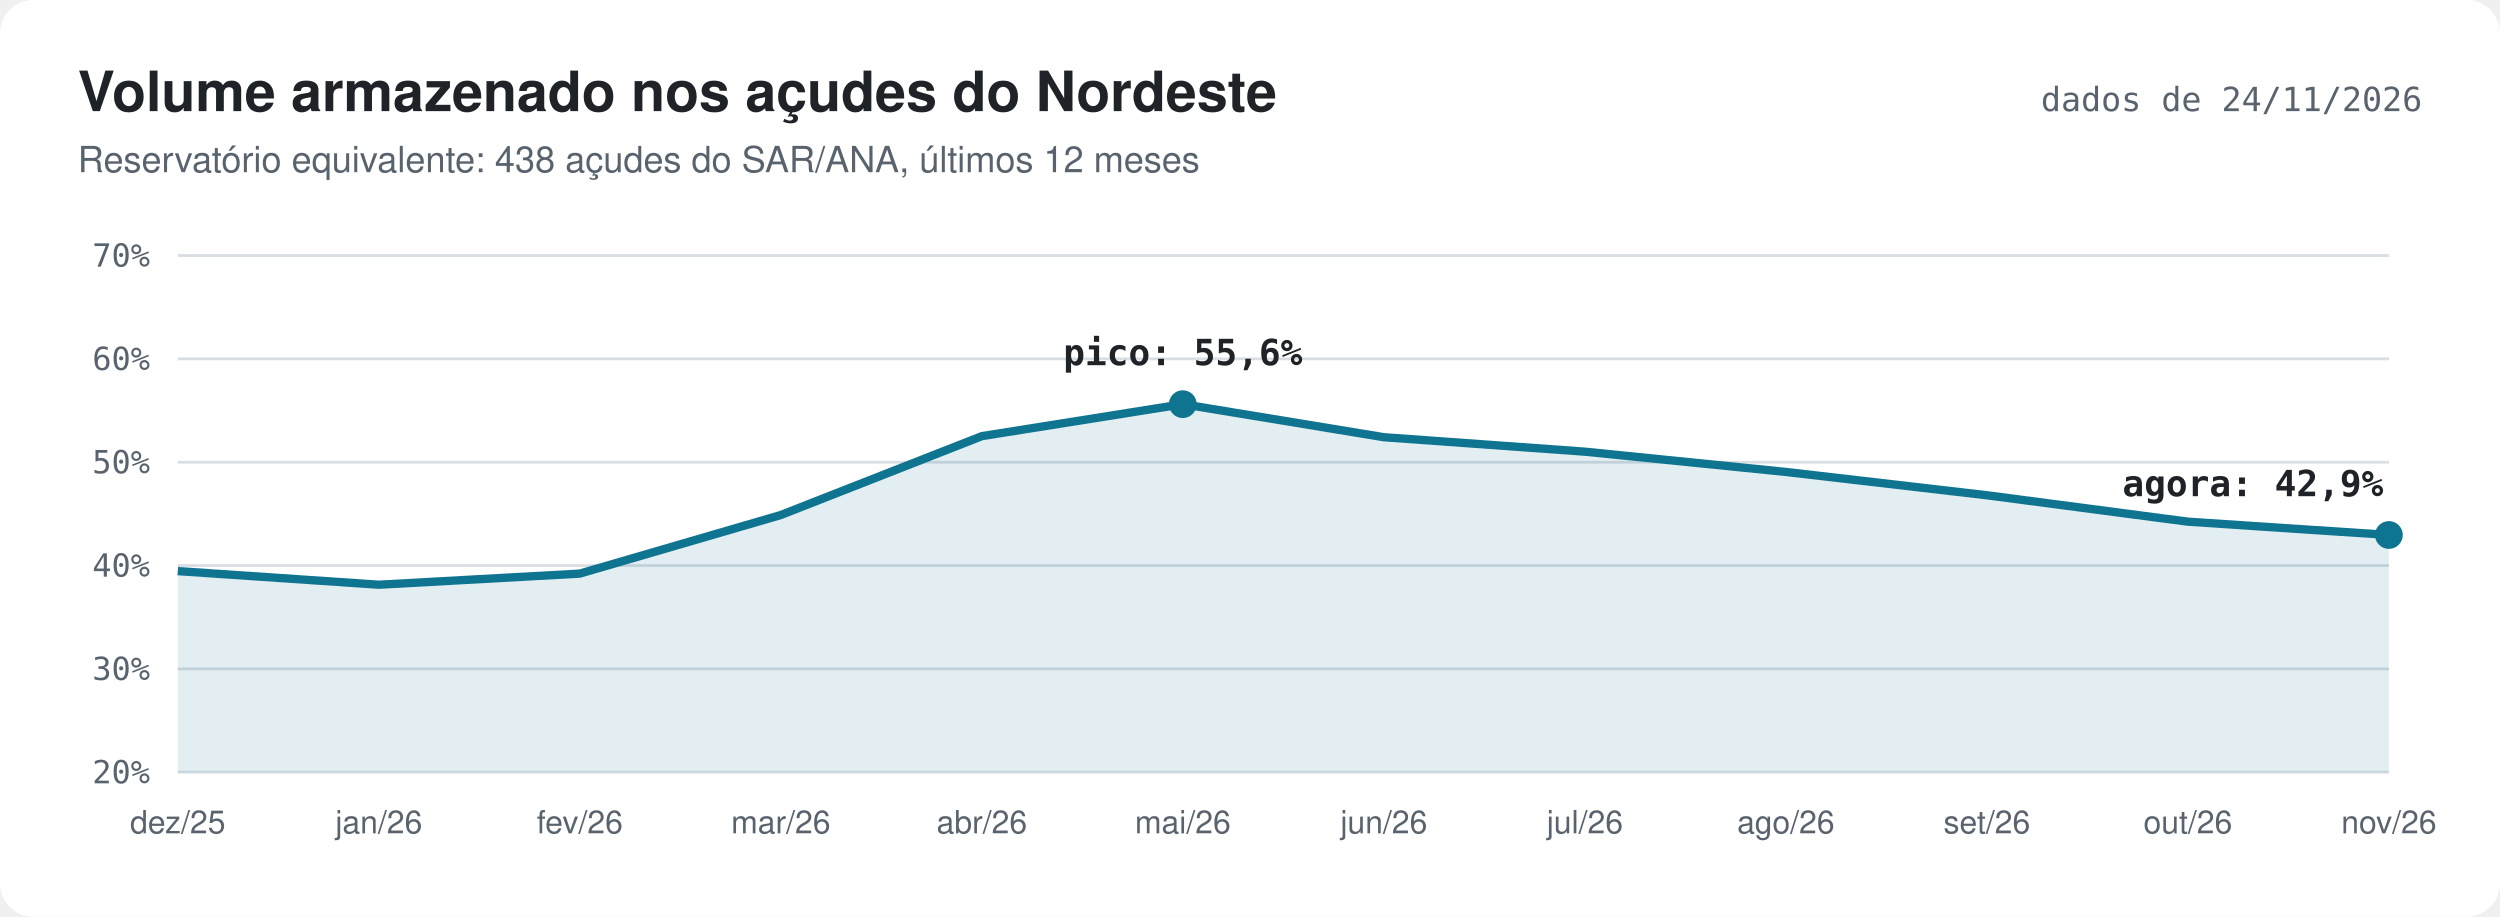
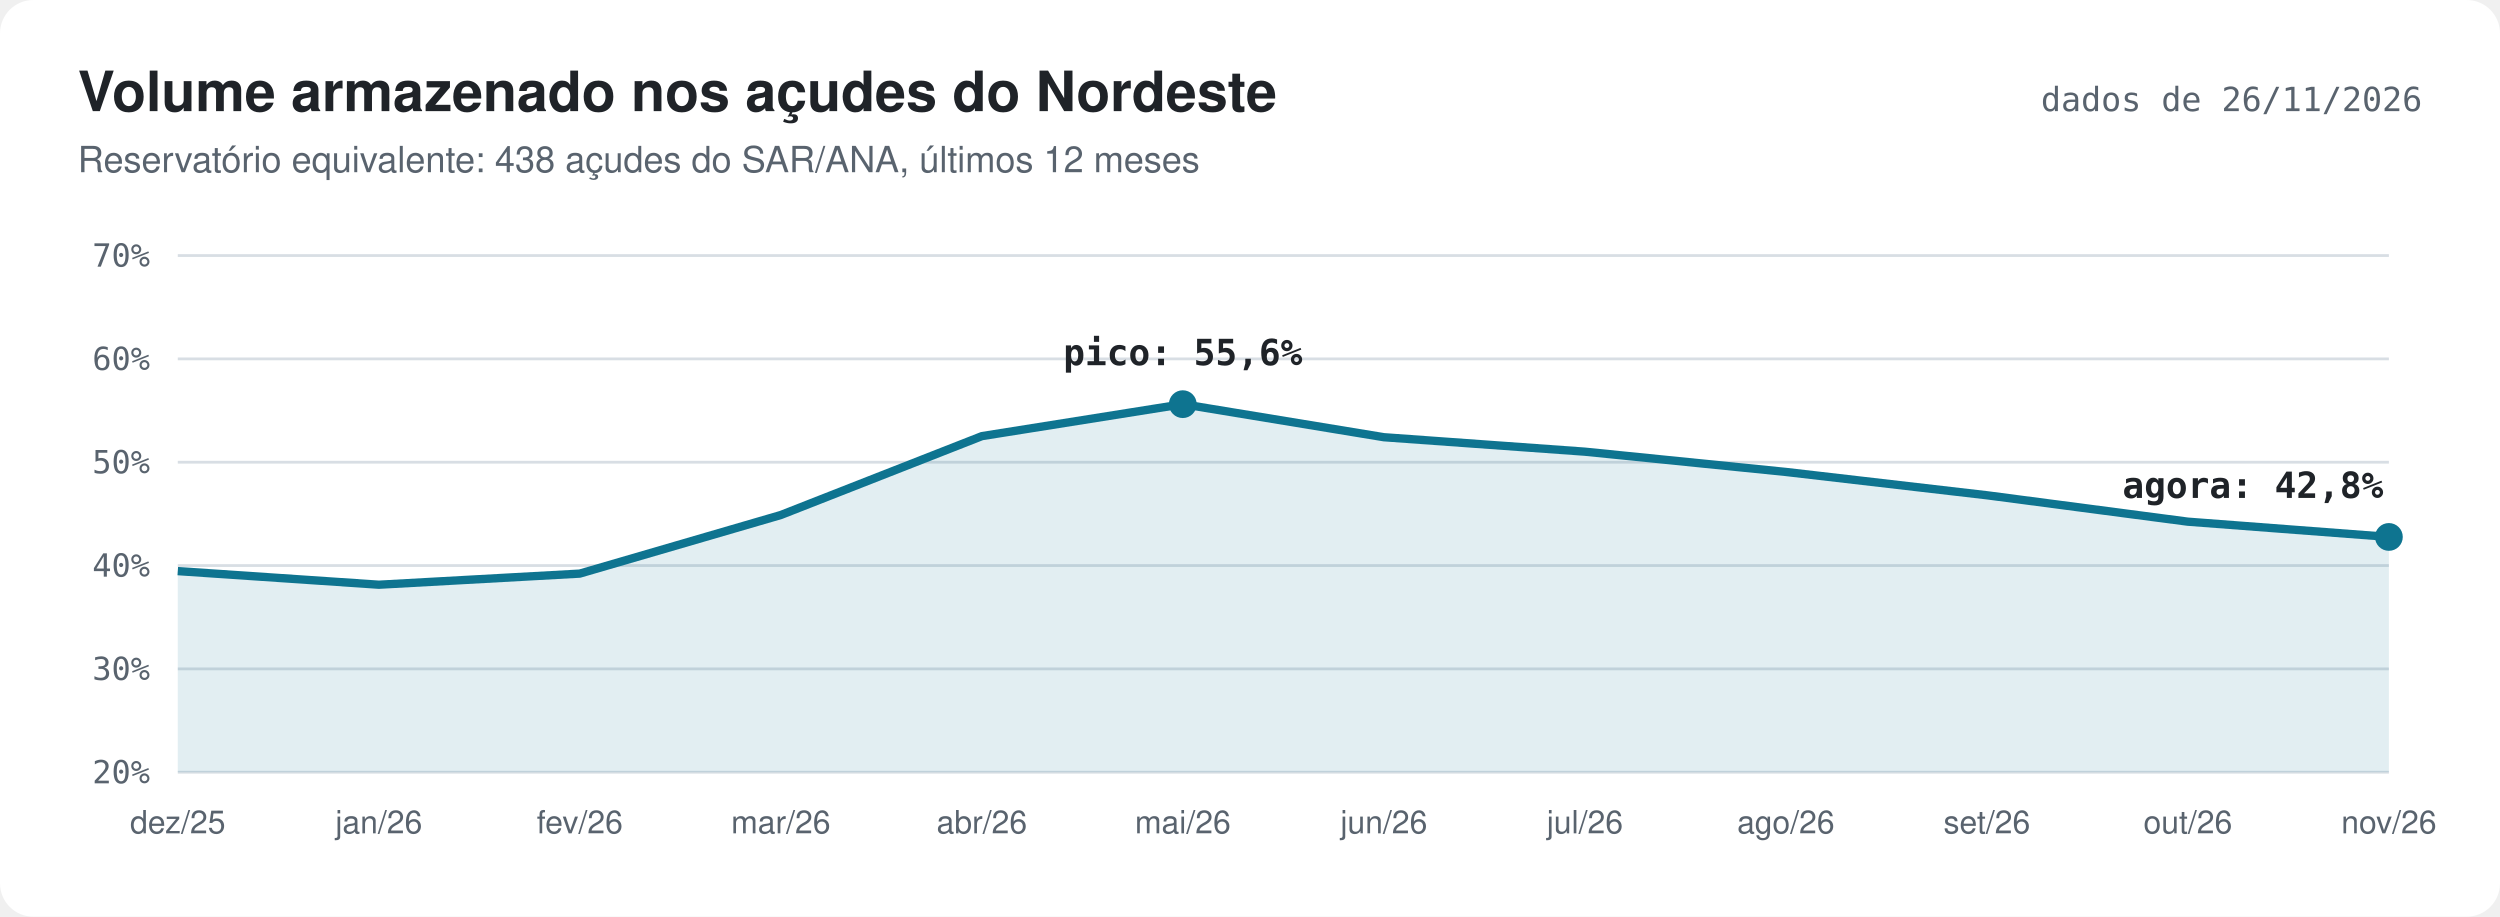
<svg xmlns="http://www.w3.org/2000/svg" width="900" height="330" viewBox="0 0 900 330" role="img" aria-label="Evolução do volume armazenado no Nordeste">
  <style>
  .bg{fill:#ffffff} .card{fill:#f6f8fa;stroke:#d0d7de} .fg{fill:#1f2328} .mu{fill:#59636e}
  .grid{stroke:#d8dee4} .axis{stroke:#8c959f} .acc{fill:#0e7490} .accs{stroke:#0e7490} .area{fill:#0e7490;fill-opacity:.12}
  .crit{fill:#dc2626} .alert{fill:#d97706} .ok{fill:#16a34a} .nd{fill:#8c959f}
  .s0{fill:#f5e050} .s1{fill:#fcc55a} .s2{fill:#f59e0b} .s3{fill:#dc2626} .s4{fill:#7f1d1d} .track{fill:#eaeef2}
  text{font-family:-apple-system,BlinkMacSystemFont,'Segoe UI',Helvetica,Arial,sans-serif} .num{font-family:ui-monospace,SFMono-Regular,'SF Mono',Menlo,Consolas,monospace;font-variant-numeric:tabular-nums}
  @media (prefers-color-scheme: dark){
    .bg{fill:#0d1117} .card{fill:#161b22;stroke:#30363d} .fg{fill:#e6edf3} .mu{fill:#8d96a0}
    .grid{stroke:#21262d} .axis{stroke:#484f58} .acc{fill:#4fc3d9} .accs{stroke:#4fc3d9} .area{fill:#4fc3d9;fill-opacity:.15}
    .crit{fill:#f85149} .alert{fill:#f0a020} .ok{fill:#3fb950} .nd{fill:#6e7681} .track{fill:#21262d}
  }
</style>
  <rect class="bg" width="900" height="330" rx="12" />
  <text x="28" y="40" class="fg" font-size="20" font-weight="700" text-anchor="start">Volume armazenado nos açudes do Nordeste</text>
  <text x="28" y="62" class="mu" font-size="13" font-weight="400" text-anchor="start">Reservatório equivalente: 438 açudes do SAR/ANA, últimos 12 meses</text>
-   <text x="872" y="40" class="mu num" font-size="12" font-weight="400" text-anchor="end">dados de 24/11/2026</text>
+   <text x="872" y="40" class="mu num" font-size="12" font-weight="400" text-anchor="end">dados de 26/11/2026</text>
  <line class="grid" x1="64" x2="860" y1="278.0" y2="278.0" />
  <text x="54" y="282.0" class="mu num" font-size="11.5" font-weight="400" text-anchor="end">20%</text>
  <line class="grid" x1="64" x2="860" y1="240.8" y2="240.8" />
  <text x="54" y="244.8" class="mu num" font-size="11.5" font-weight="400" text-anchor="end">30%</text>
  <line class="grid" x1="64" x2="860" y1="203.6" y2="203.6" />
  <text x="54" y="207.6" class="mu num" font-size="11.5" font-weight="400" text-anchor="end">40%</text>
  <line class="grid" x1="64" x2="860" y1="166.4" y2="166.4" />
  <text x="54" y="170.4" class="mu num" font-size="11.5" font-weight="400" text-anchor="end">50%</text>
  <line class="grid" x1="64" x2="860" y1="129.2" y2="129.2" />
  <text x="54" y="133.2" class="mu num" font-size="11.5" font-weight="400" text-anchor="end">60%</text>
  <line class="grid" x1="64" x2="860" y1="92.0" y2="92.0" />
  <text x="54" y="96.0" class="mu num" font-size="11.5" font-weight="400" text-anchor="end">70%</text>
-   <polygon class="area" points="64.0,278 64.0,205.6 136.4,210.5 208.7,206.5 281.1,185.4 353.5,157.0 425.8,145.5 498.2,157.4 570.5,162.6 642.9,169.9 715.3,178.3 787.6,187.8 860.0,192.6 860.0,278" />
-   <polyline class="accs" fill="none" stroke-width="3" stroke-linejoin="round" points="64.0,205.6 136.4,210.5 208.7,206.5 281.1,185.4 353.5,157.0 425.8,145.5 498.2,157.4 570.5,162.6 642.9,169.9 715.3,178.3 787.6,187.8 860.0,192.6" />
+   <polygon class="area" points="64.0,278 64.0,205.6 136.4,210.5 208.7,206.5 281.1,185.4 353.5,157.0 425.8,145.5 498.2,157.4 570.5,162.6 642.9,169.9 715.3,178.3 787.6,187.8 860.0,193.3 860.0,278" />
+   <polyline class="accs" fill="none" stroke-width="3" stroke-linejoin="round" points="64.0,205.6 136.4,210.5 208.7,206.5 281.1,185.4 353.5,157.0 425.8,145.5 498.2,157.4 570.5,162.6 642.9,169.9 715.3,178.3 787.6,187.8 860.0,193.3" />
  <text x="64.0" y="300" class="mu" font-size="11.5" font-weight="400" text-anchor="middle">dez/25</text>
  <text x="136.364" y="300" class="mu" font-size="11.5" font-weight="400" text-anchor="middle">jan/26</text>
  <text x="208.727" y="300" class="mu" font-size="11.5" font-weight="400" text-anchor="middle">fev/26</text>
  <text x="281.091" y="300" class="mu" font-size="11.5" font-weight="400" text-anchor="middle">mar/26</text>
  <text x="353.455" y="300" class="mu" font-size="11.5" font-weight="400" text-anchor="middle">abr/26</text>
  <text x="425.818" y="300" class="mu" font-size="11.5" font-weight="400" text-anchor="middle">mai/26</text>
  <text x="498.182" y="300" class="mu" font-size="11.5" font-weight="400" text-anchor="middle">jun/26</text>
  <text x="570.545" y="300" class="mu" font-size="11.5" font-weight="400" text-anchor="middle">jul/26</text>
  <text x="642.909" y="300" class="mu" font-size="11.5" font-weight="400" text-anchor="middle">ago/26</text>
  <text x="715.273" y="300" class="mu" font-size="11.5" font-weight="400" text-anchor="middle">set/26</text>
  <text x="787.636" y="300" class="mu" font-size="11.5" font-weight="400" text-anchor="middle">out/26</text>
  <text x="860.0" y="300" class="mu" font-size="11.5" font-weight="400" text-anchor="middle">nov/26</text>
  <circle class="acc" cx="425.8" cy="145.5" r="5" />
  <text x="425.818" y="131.461" class="fg num" font-size="13" font-weight="700" text-anchor="middle">pico: 55,6%</text>
-   <circle class="acc" cx="860.0" cy="192.6" r="5" />
-   <text x="858.0" y="178.638" class="fg num" font-size="13" font-weight="700" text-anchor="end">agora: 42,9%</text>
+   <circle class="acc" cx="860.0" cy="193.3" r="5" />
+   <text x="858.0" y="179.267" class="fg num" font-size="13" font-weight="700" text-anchor="end">agora: 42,8%</text>
</svg>
